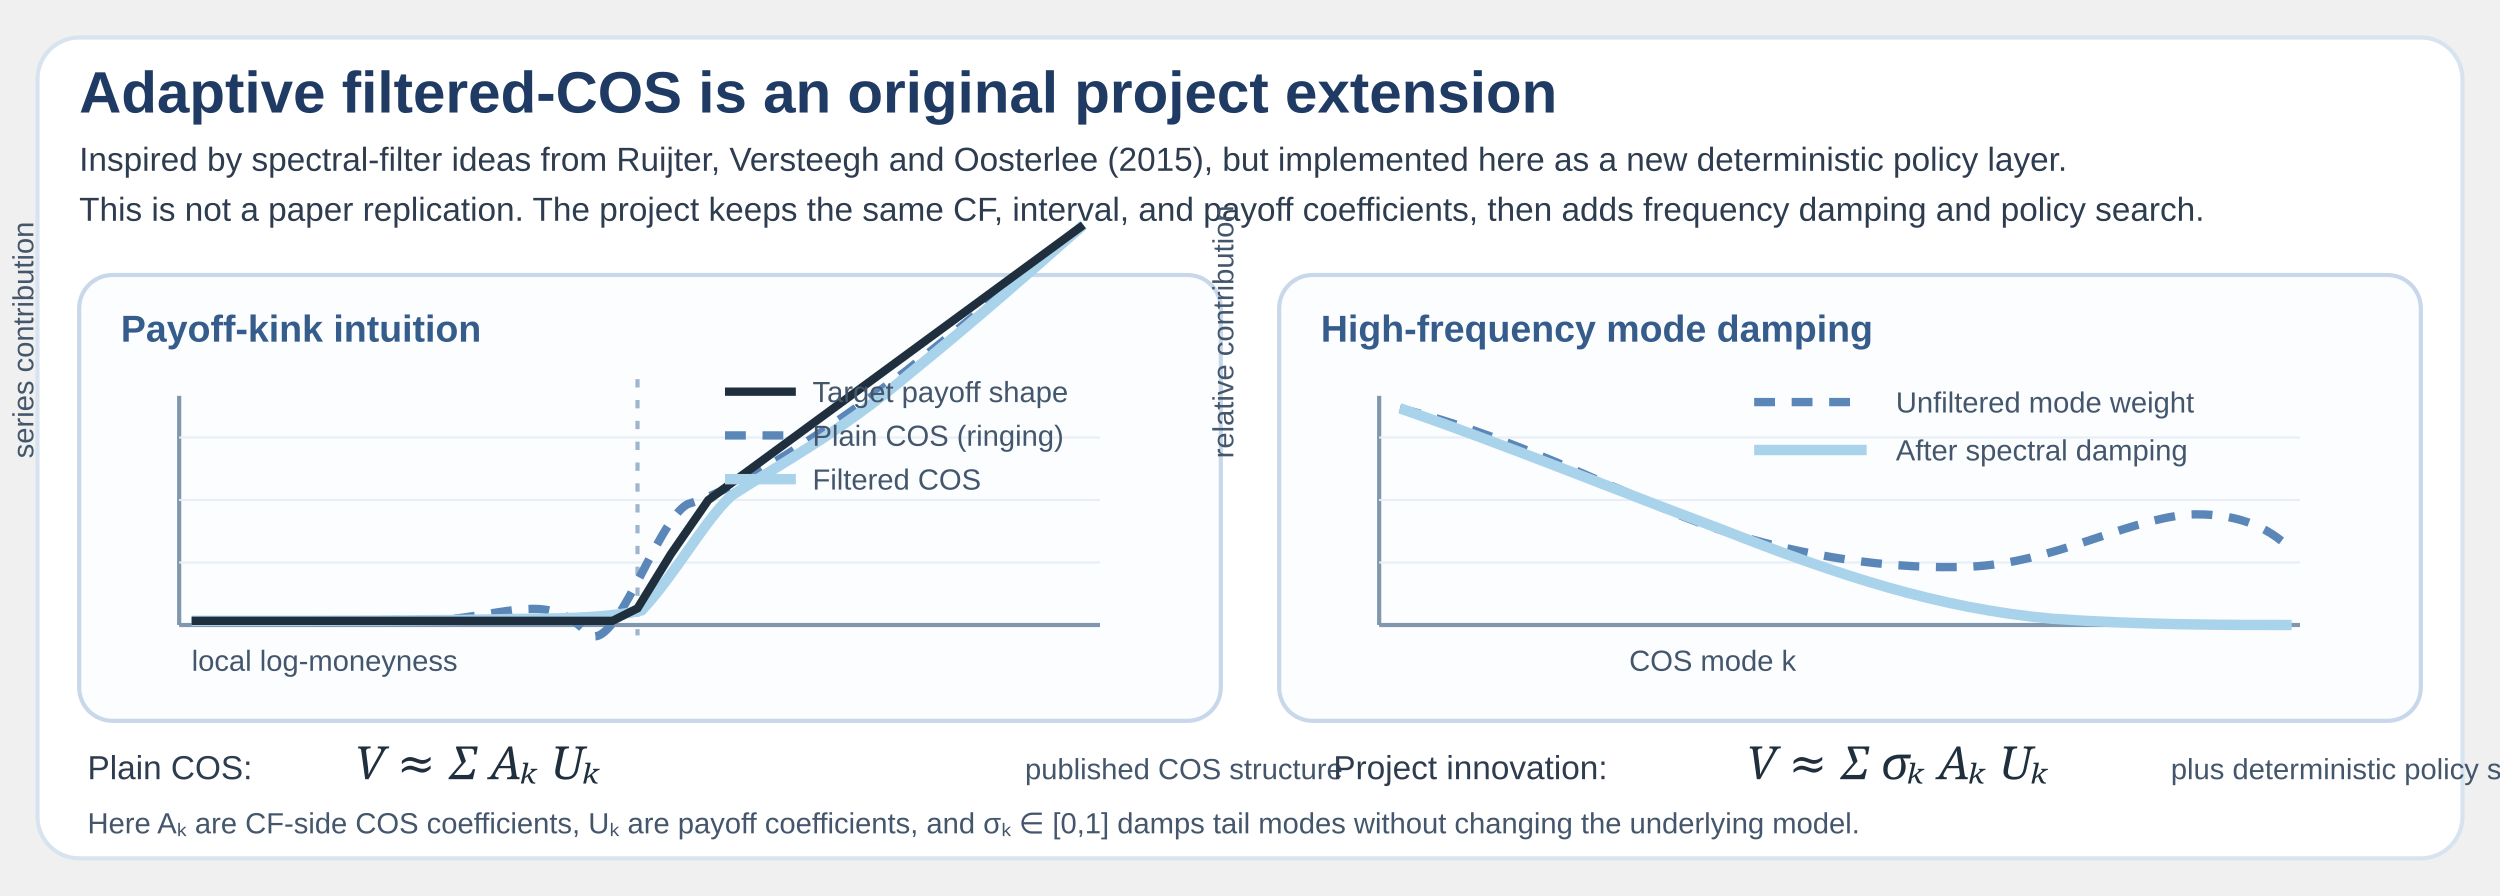
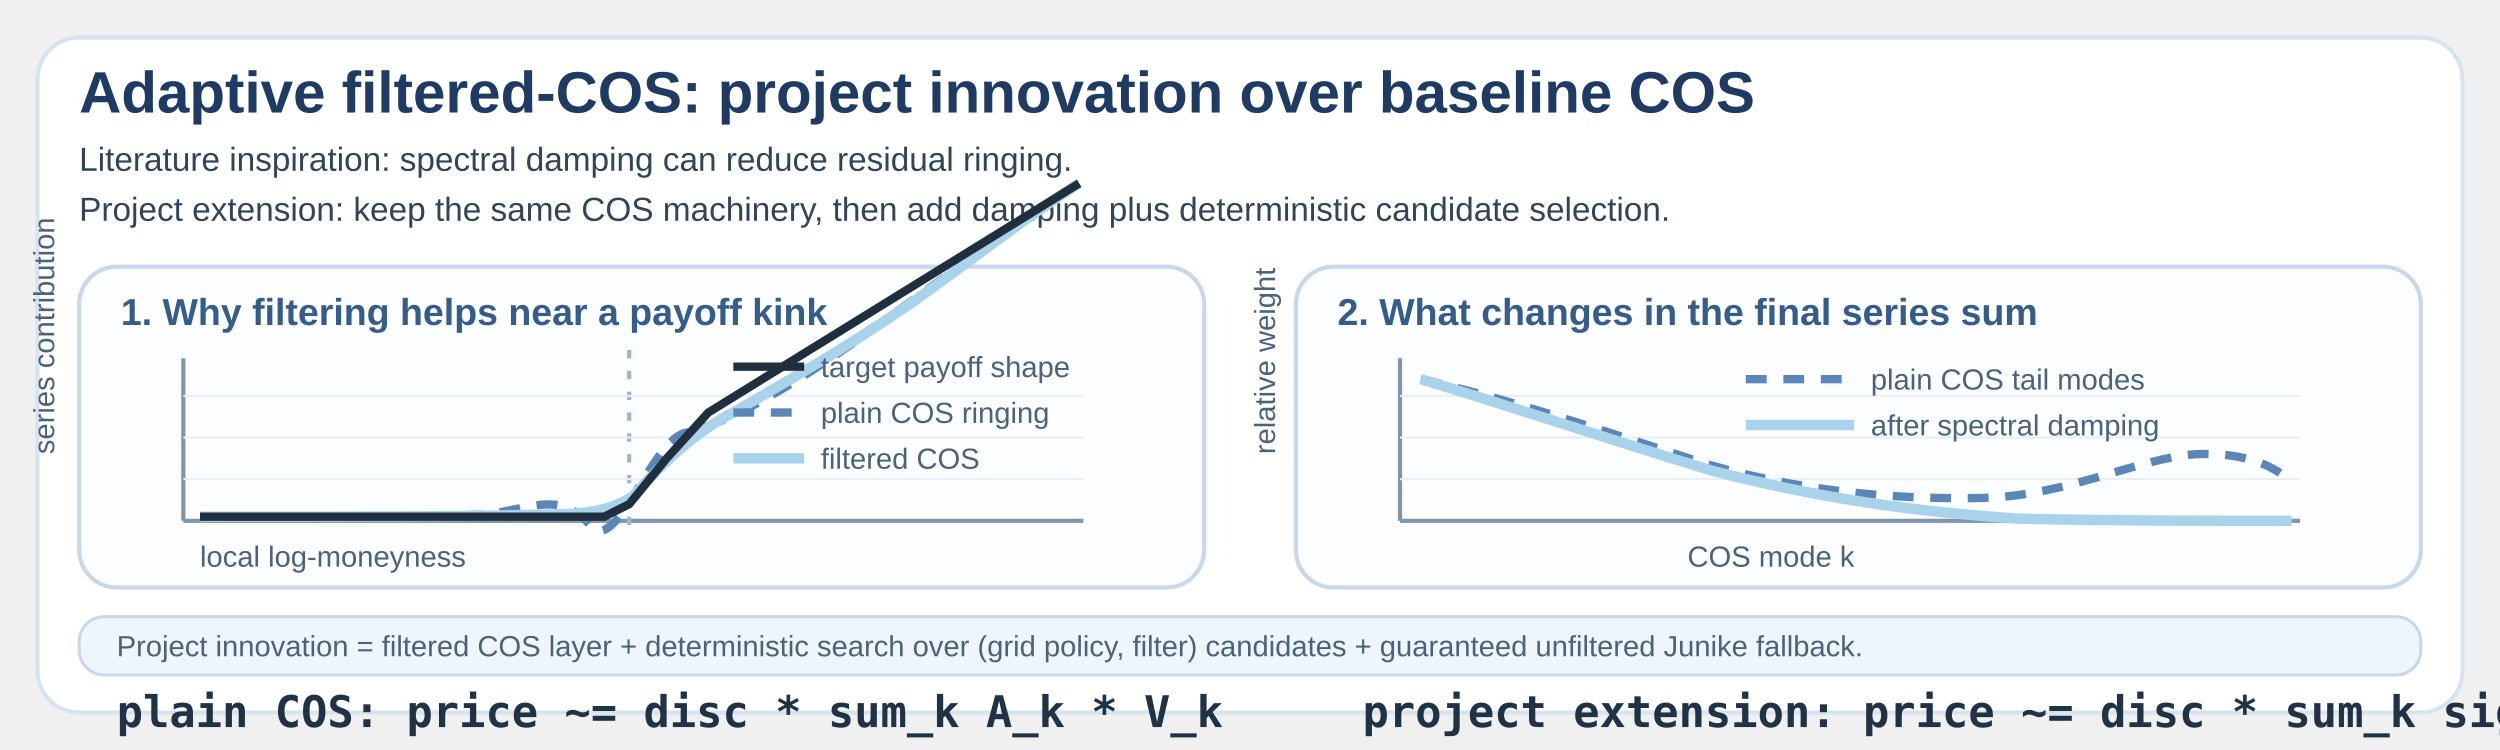
- <svg xmlns="http://www.w3.org/2000/svg" width="1200" height="430" viewBox="0 0 1200 430">
+ <svg xmlns="http://www.w3.org/2000/svg" width="1200" height="360" viewBox="0 0 1200 360">
  <defs>
    <style>
      .title { font: 700 28px Arial, sans-serif; fill: #1f3b64; }
-       .subtitle { font: 600 18px Arial, sans-serif; fill: #355c8a; }
-       .label { font: 16px Arial, sans-serif; fill: #2e3c4f; }
-       .small { font: 14px Arial, sans-serif; fill: #44566c; }
-       .formula { font: italic 22px Georgia, serif; fill: #1f2f3d; }
-       .box { fill: #fbfdff; stroke: #c8d8ea; stroke-width: 2; rx: 16; }
+       .subtitle { font: 700 18px Arial, sans-serif; fill: #355c8a; }
+       .label { font: 16px Arial, sans-serif; fill: #314559; }
+       .small { font: 14px Arial, sans-serif; fill: #4b627b; }
+       .mono { font: 600 21px Menlo, Consolas, monospace; fill: #203245; }
+       .box { fill: #fbfdff; stroke: #c8d8ea; stroke-width: 2; rx: 18; }
      .grid { stroke: #e8eef5; stroke-width: 1; }
-       .axis { stroke: #8197ad; stroke-width: 2; }
+       .axis { stroke: #7e95ab; stroke-width: 2; }
      .plain { fill: none; stroke: #5a86b8; stroke-width: 4; stroke-dasharray: 10 8; }
      .filtered { fill: none; stroke: #a9d2eb; stroke-width: 5; }
      .target { fill: none; stroke: #1f2f3d; stroke-width: 4; }
      .marker { stroke: #9eb5cb; stroke-width: 2; stroke-dasharray: 4 6; }
+       .accent { fill: #eef5fb; stroke: #c8d8ea; stroke-width: 1.5; rx: 12; }
    </style>
  </defs>
-   <rect x="18" y="18" width="1164" height="394" fill="#ffffff" stroke="#d7e4f0" stroke-width="2" rx="20" />
-   <text x="38" y="54" class="title">Adaptive filtered-COS is an original project extension</text>
-   <text x="38" y="82" class="label">Inspired by spectral-filter ideas from Ruijter, Versteegh and Oosterlee (2015), but implemented here as a new deterministic policy layer.</text>
-   <text x="38" y="106" class="label">This is not a paper replication. The project keeps the same CF, interval, and payoff coefficients, then adds frequency damping and policy search.</text>
-   <rect x="38" y="132" width="548" height="214" class="box" />
-   <rect x="614" y="132" width="548" height="214" class="box" />
-   <text x="58" y="164" class="subtitle">Payoff-kink intuition</text>
-   <text x="634" y="164" class="subtitle">High-frequency mode damping</text>
-   <line x1="86" y1="300" x2="528" y2="300" class="axis" />
-   <line x1="86" y1="300" x2="86" y2="190" class="axis" />
-   <line x1="306" y1="182" x2="306" y2="305" class="marker" />
-   <text x="92" y="322" class="small">local log-moneyness</text>
-   <text x="16" y="220" transform="rotate(-90 16 220)" class="small">series contribution</text>
-   <line x1="86" y1="270" x2="528" y2="270" class="grid" />
-   <line x1="86" y1="240" x2="528" y2="240" class="grid" />
-   <line x1="86" y1="210" x2="528" y2="210" class="grid" />
-   <path d="M 92 298 C 150 298, 180 298, 218 297 C 250 293, 265 286, 282 304 C 295 316, 315 250, 330 242 C 350 236, 382 218, 435 178 C 465 154, 495 129, 520 108" class="plain" />
-   <path d="M 92 298 C 170 298, 205 298, 252 297 C 275 297, 295 296, 308 293 C 324 276, 338 250, 351 238 C 372 224, 403 208, 437 179 C 469 153, 495 130, 520 108" class="filtered" />
-   <path d="M 92 298 L 294 298 L 306 292 L 322 266 L 340 240 L 520 108" class="target" />
-   <text x="390" y="193" class="small">Target payoff shape</text>
-   <line x1="348" y1="188" x2="382" y2="188" class="target" />
-   <text x="390" y="214" class="small">Plain COS (ringing)</text>
-   <line x1="348" y1="209" x2="382" y2="209" class="plain" />
-   <text x="390" y="235" class="small">Filtered COS</text>
-   <line x1="348" y1="230" x2="382" y2="230" class="filtered" />
-   <line x1="662" y1="300" x2="1104" y2="300" class="axis" />
-   <line x1="662" y1="300" x2="662" y2="190" class="axis" />
-   <text x="782" y="322" class="small">COS mode k</text>
-   <text x="592" y="220" transform="rotate(-90 592 220)" class="small">relative contribution</text>
-   <line x1="662" y1="270" x2="1104" y2="270" class="grid" />
-   <line x1="662" y1="240" x2="1104" y2="240" class="grid" />
-   <line x1="662" y1="210" x2="1104" y2="210" class="grid" />
-   <path d="M 672 196 C 720 208, 760 228, 808 248 C 846 263, 898 274, 946 272 C 986 270, 1019 250, 1050 247 C 1072 246, 1088 252, 1100 264" class="plain" />
-   <path d="M 672 196 C 724 214, 775 235, 826 254 C 882 276, 930 292, 985 297 C 1028 300, 1068 300, 1100 300" class="filtered" />
-   <text x="910" y="198" class="small">Unfiltered mode weight</text>
-   <line x1="842" y1="193" x2="896" y2="193" class="plain" />
-   <text x="910" y="221" class="small">After spectral damping</text>
-   <line x1="842" y1="216" x2="896" y2="216" class="filtered" />
-   <text x="42" y="374" class="label">Plain COS:</text>
-   <text x="170" y="374" class="formula">V ≈ Σ Aₖ Uₖ</text>
-   <text x="492" y="374" class="small">published COS structure</text>
-   <text x="640" y="374" class="label">Project innovation:</text>
-   <text x="838" y="374" class="formula">V ≈ Σ σₖ Aₖ Uₖ</text>
-   <text x="1042" y="374" class="small">plus deterministic policy search</text>
-   <text x="42" y="400" class="small">Here Aₖ are CF-side COS coefficients, Uₖ are payoff coefficients, and σₖ ∈ [0,1] damps tail modes without changing the underlying model.</text>
+   <rect x="18" y="18" width="1164" height="324" fill="#ffffff" stroke="#d7e4f0" stroke-width="2" rx="20" />
+   <text x="38" y="54" class="title">Adaptive filtered-COS: project innovation over baseline COS</text>
+   <text x="38" y="82" class="label">Literature inspiration: spectral damping can reduce residual ringing.</text>
+   <text x="38" y="106" class="label">Project extension: keep the same COS machinery, then add damping plus deterministic candidate selection.</text>
+   <rect x="38" y="128" width="540" height="154" class="box" />
+   <rect x="622" y="128" width="540" height="154" class="box" />
+   <text x="58" y="156" class="subtitle">1. Why filtering helps near a payoff kink</text>
+   <text x="642" y="156" class="subtitle">2. What changes in the final series sum</text>
+   <line x1="88" y1="250" x2="520" y2="250" class="axis" />
+   <line x1="88" y1="250" x2="88" y2="172" class="axis" />
+   <line x1="302" y1="168" x2="302" y2="254" class="marker" />
+   <line x1="88" y1="230" x2="520" y2="230" class="grid" />
+   <line x1="88" y1="210" x2="520" y2="210" class="grid" />
+   <line x1="88" y1="190" x2="520" y2="190" class="grid" />
+   <text x="96" y="272" class="small">local log-moneyness</text>
+   <text x="26" y="218" transform="rotate(-90 26 218)" class="small">series contribution</text>
+   <path d="M 96 248 C 160 248, 200 248, 234 247 C 258 243, 270 236, 284 253 C 296 265, 312 214, 328 208 C 348 204, 383 185, 434 147 C 466 124, 494 103, 518 88" class="plain" />
+   <path d="M 96 248 C 178 248, 220 248, 262 247 C 281 247, 294 245, 304 238 C 320 220, 336 206, 352 198 C 374 185, 405 168, 438 145 C 469 123, 494 103, 518 88" class="filtered" />
+   <path d="M 96 248 L 290 248 L 302 242 L 320 220 L 340 198 L 518 88" class="target" />
+   <line x1="352" y1="176" x2="386" y2="176" class="target" />
+   <text x="394" y="181" class="small">target payoff shape</text>
+   <line x1="352" y1="198" x2="386" y2="198" class="plain" />
+   <text x="394" y="203" class="small">plain COS ringing</text>
+   <line x1="352" y1="220" x2="386" y2="220" class="filtered" />
+   <text x="394" y="225" class="small">filtered COS</text>
+   <line x1="672" y1="250" x2="1104" y2="250" class="axis" />
+   <line x1="672" y1="250" x2="672" y2="172" class="axis" />
+   <line x1="672" y1="230" x2="1104" y2="230" class="grid" />
+   <line x1="672" y1="210" x2="1104" y2="210" class="grid" />
+   <line x1="672" y1="190" x2="1104" y2="190" class="grid" />
+   <text x="810" y="272" class="small">COS mode k</text>
+   <text x="612" y="218" transform="rotate(-90 612 218)" class="small">relative weight</text>
+   <path d="M 682 182 C 730 193, 776 209, 820 223 C 862 235, 906 240, 952 239 C 992 238, 1026 220, 1054 218 C 1078 217, 1093 224, 1100 232" class="plain" />
+   <path d="M 682 182 C 728 196, 776 212, 822 226 C 872 239, 921 246, 970 249 C 1018 250, 1060 250, 1100 250" class="filtered" />
+   <line x1="838" y1="182" x2="890" y2="182" class="plain" />
+   <text x="898" y="187" class="small">plain COS tail modes</text>
+   <line x1="838" y1="204" x2="890" y2="204" class="filtered" />
+   <text x="898" y="209" class="small">after spectral damping</text>
+   <rect x="38" y="296" width="1124" height="28" class="accent" />
+   <text x="56" y="315" class="small">Project innovation = filtered COS layer + deterministic search over (grid policy, filter) candidates + guaranteed unfiltered Junike fallback.</text>
+   <text x="56" y="349" class="mono">plain COS: price ~= disc * sum_k A_k * V_k</text>
+   <text x="654" y="349" class="mono">project extension: price ~= disc * sum_k sigma_k * A_k * V_k</text>
</svg>
